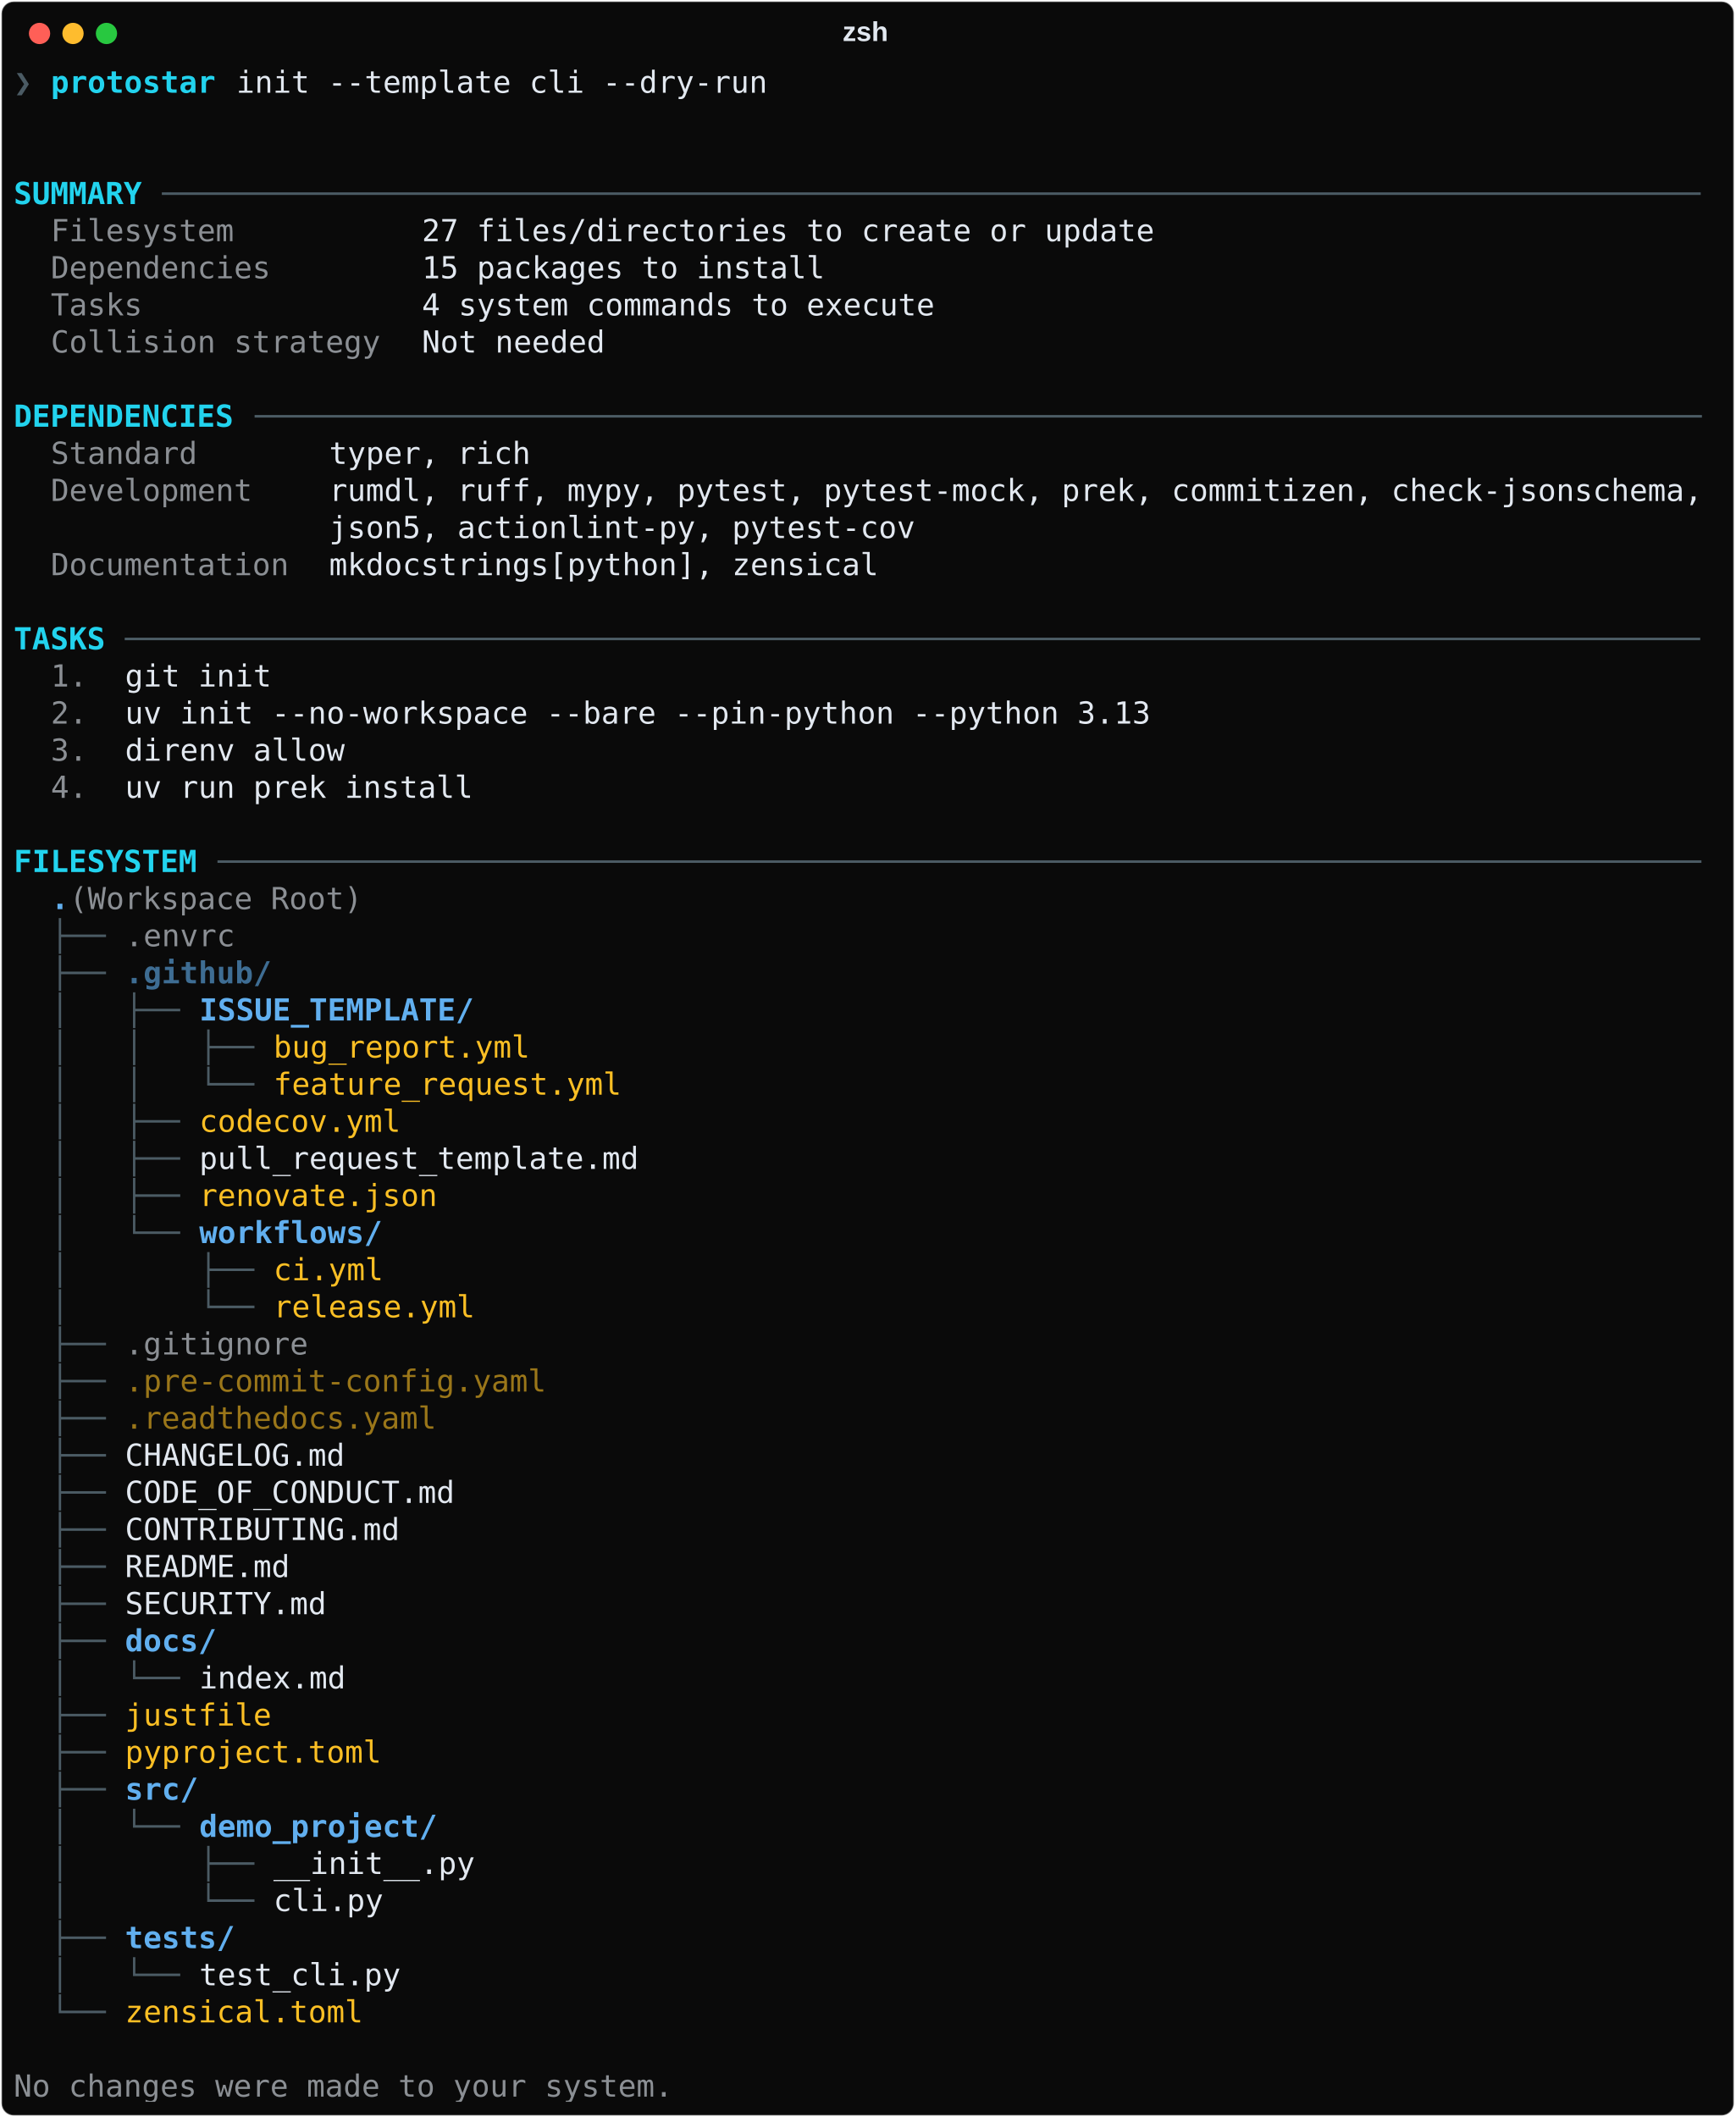
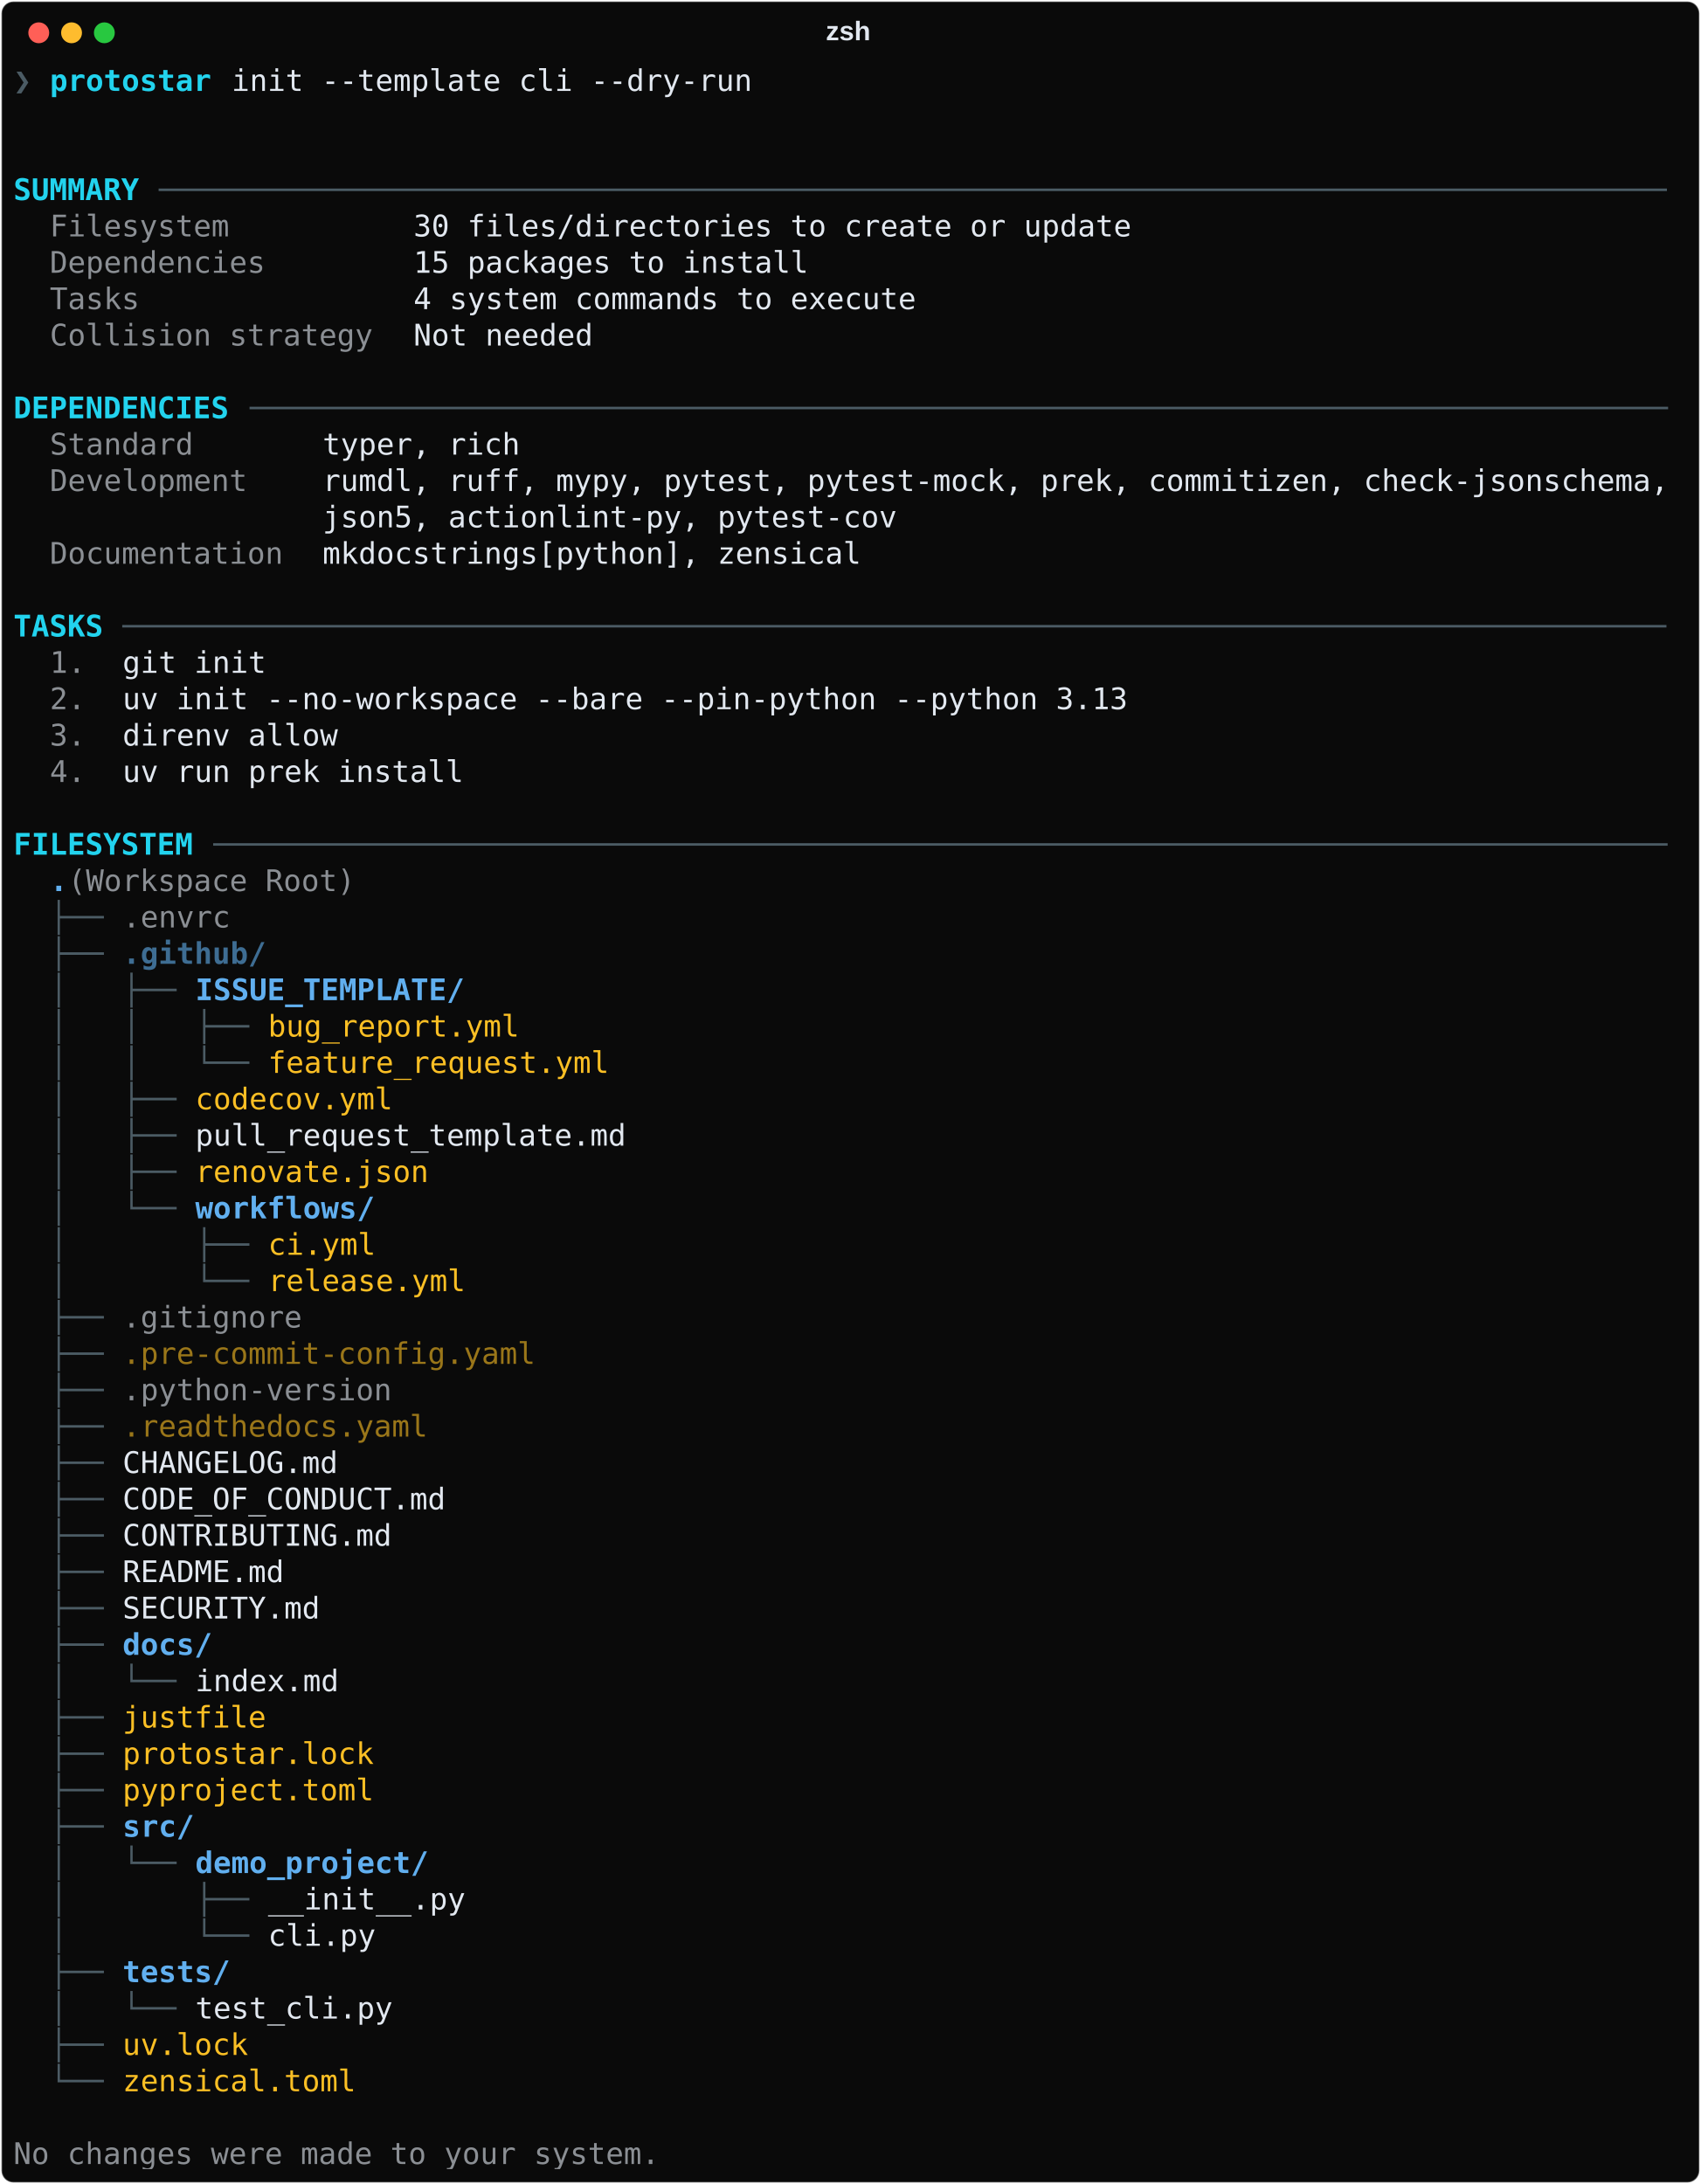
- <svg xmlns="http://www.w3.org/2000/svg" class="rich-terminal" viewBox="0 0 1141 1392.0">
+ <svg xmlns="http://www.w3.org/2000/svg" class="rich-terminal" viewBox="0 0 1141 1465.2">
  <style>

    @font-face {
        font-family: "Fira Code";
        src: local("FiraCode-Regular"),
                url("https://cdnjs.cloudflare.com/ajax/libs/firacode/6.2.0/woff2/FiraCode-Regular.woff2") format("woff2"),
                url("https://cdnjs.cloudflare.com/ajax/libs/firacode/6.2.0/woff/FiraCode-Regular.woff") format("woff");
        font-style: normal;
        font-weight: 400;
    }
    @font-face {
        font-family: "Fira Code";
        src: local("FiraCode-Bold"),
                url("https://cdnjs.cloudflare.com/ajax/libs/firacode/6.2.0/woff2/FiraCode-Bold.woff2") format("woff2"),
                url("https://cdnjs.cloudflare.com/ajax/libs/firacode/6.2.0/woff/FiraCode-Bold.woff") format("woff");
        font-style: bold;
        font-weight: 700;
    }

    .cli_dry_run-matrix {
        font-family: Fira Code, monospace;
        font-size: 20px;
        line-height: 24.4px;
        font-variant-east-asian: full-width;
    }

    .cli_dry_run-title {
        font-size: 18px;
        font-weight: bold;
        font-family: arial;
    }

    .cli_dry_run-r1 { fill: #4b5b64 }
.cli_dry_run-r2 { fill: #22d3ee;font-weight: bold }
.cli_dry_run-r3 { fill: #e2e8f0 }
.cli_dry_run-r4 { fill: #8b8f94 }
.cli_dry_run-r5 { fill: #61afef;font-weight: bold }
.cli_dry_run-r6 { fill: #3e6d93;font-weight: bold }
.cli_dry_run-r7 { fill: #fbbf24 }
.cli_dry_run-r8 { fill: #9a7619 }
    </style>
  <defs>
    <clipPath id="cli_dry_run-clip-terminal">
-       <rect x="0" y="0" width="1121.4" height="1341.0" />
+       <rect x="0" y="0" width="1121.4" height="1414.2" />
    </clipPath>
    <clipPath id="cli_dry_run-line-0">
      <rect x="0" y="1.5" width="1122.4" height="24.65" />
    </clipPath>
    <clipPath id="cli_dry_run-line-1">
      <rect x="0" y="25.9" width="1122.4" height="24.65" />
    </clipPath>
    <clipPath id="cli_dry_run-line-2">
      <rect x="0" y="50.3" width="1122.4" height="24.65" />
    </clipPath>
    <clipPath id="cli_dry_run-line-3">
      <rect x="0" y="74.7" width="1122.4" height="24.65" />
    </clipPath>
    <clipPath id="cli_dry_run-line-4">
      <rect x="0" y="99.1" width="1122.4" height="24.65" />
    </clipPath>
    <clipPath id="cli_dry_run-line-5">
      <rect x="0" y="123.5" width="1122.4" height="24.65" />
    </clipPath>
    <clipPath id="cli_dry_run-line-6">
      <rect x="0" y="147.9" width="1122.4" height="24.65" />
    </clipPath>
    <clipPath id="cli_dry_run-line-7">
      <rect x="0" y="172.3" width="1122.4" height="24.65" />
    </clipPath>
    <clipPath id="cli_dry_run-line-8">
      <rect x="0" y="196.7" width="1122.4" height="24.65" />
    </clipPath>
    <clipPath id="cli_dry_run-line-9">
      <rect x="0" y="221.1" width="1122.4" height="24.65" />
    </clipPath>
    <clipPath id="cli_dry_run-line-10">
      <rect x="0" y="245.5" width="1122.4" height="24.65" />
    </clipPath>
    <clipPath id="cli_dry_run-line-11">
      <rect x="0" y="269.9" width="1122.4" height="24.65" />
    </clipPath>
    <clipPath id="cli_dry_run-line-12">
      <rect x="0" y="294.3" width="1122.4" height="24.65" />
    </clipPath>
    <clipPath id="cli_dry_run-line-13">
      <rect x="0" y="318.7" width="1122.4" height="24.65" />
    </clipPath>
    <clipPath id="cli_dry_run-line-14">
      <rect x="0" y="343.1" width="1122.4" height="24.65" />
    </clipPath>
    <clipPath id="cli_dry_run-line-15">
      <rect x="0" y="367.5" width="1122.4" height="24.65" />
    </clipPath>
    <clipPath id="cli_dry_run-line-16">
      <rect x="0" y="391.9" width="1122.4" height="24.65" />
    </clipPath>
    <clipPath id="cli_dry_run-line-17">
      <rect x="0" y="416.3" width="1122.4" height="24.65" />
    </clipPath>
    <clipPath id="cli_dry_run-line-18">
      <rect x="0" y="440.7" width="1122.4" height="24.65" />
    </clipPath>
    <clipPath id="cli_dry_run-line-19">
      <rect x="0" y="465.1" width="1122.4" height="24.65" />
    </clipPath>
    <clipPath id="cli_dry_run-line-20">
      <rect x="0" y="489.5" width="1122.4" height="24.65" />
    </clipPath>
    <clipPath id="cli_dry_run-line-21">
      <rect x="0" y="513.9" width="1122.4" height="24.65" />
    </clipPath>
    <clipPath id="cli_dry_run-line-22">
      <rect x="0" y="538.3" width="1122.4" height="24.65" />
    </clipPath>
    <clipPath id="cli_dry_run-line-23">
      <rect x="0" y="562.7" width="1122.4" height="24.65" />
    </clipPath>
    <clipPath id="cli_dry_run-line-24">
      <rect x="0" y="587.1" width="1122.4" height="24.65" />
    </clipPath>
    <clipPath id="cli_dry_run-line-25">
      <rect x="0" y="611.5" width="1122.4" height="24.65" />
    </clipPath>
    <clipPath id="cli_dry_run-line-26">
      <rect x="0" y="635.9" width="1122.4" height="24.65" />
    </clipPath>
    <clipPath id="cli_dry_run-line-27">
      <rect x="0" y="660.3" width="1122.4" height="24.65" />
    </clipPath>
    <clipPath id="cli_dry_run-line-28">
      <rect x="0" y="684.7" width="1122.4" height="24.65" />
    </clipPath>
    <clipPath id="cli_dry_run-line-29">
      <rect x="0" y="709.1" width="1122.4" height="24.65" />
    </clipPath>
    <clipPath id="cli_dry_run-line-30">
      <rect x="0" y="733.5" width="1122.4" height="24.65" />
    </clipPath>
    <clipPath id="cli_dry_run-line-31">
      <rect x="0" y="757.9" width="1122.4" height="24.65" />
    </clipPath>
    <clipPath id="cli_dry_run-line-32">
      <rect x="0" y="782.3" width="1122.4" height="24.65" />
    </clipPath>
    <clipPath id="cli_dry_run-line-33">
      <rect x="0" y="806.7" width="1122.4" height="24.65" />
    </clipPath>
    <clipPath id="cli_dry_run-line-34">
      <rect x="0" y="831.1" width="1122.4" height="24.65" />
    </clipPath>
    <clipPath id="cli_dry_run-line-35">
      <rect x="0" y="855.5" width="1122.4" height="24.65" />
    </clipPath>
    <clipPath id="cli_dry_run-line-36">
      <rect x="0" y="879.9" width="1122.4" height="24.65" />
    </clipPath>
    <clipPath id="cli_dry_run-line-37">
      <rect x="0" y="904.3" width="1122.4" height="24.65" />
    </clipPath>
    <clipPath id="cli_dry_run-line-38">
      <rect x="0" y="928.7" width="1122.4" height="24.65" />
    </clipPath>
    <clipPath id="cli_dry_run-line-39">
      <rect x="0" y="953.1" width="1122.4" height="24.65" />
    </clipPath>
    <clipPath id="cli_dry_run-line-40">
      <rect x="0" y="977.5" width="1122.4" height="24.65" />
    </clipPath>
    <clipPath id="cli_dry_run-line-41">
      <rect x="0" y="1001.9" width="1122.4" height="24.65" />
    </clipPath>
    <clipPath id="cli_dry_run-line-42">
      <rect x="0" y="1026.3" width="1122.4" height="24.65" />
    </clipPath>
    <clipPath id="cli_dry_run-line-43">
      <rect x="0" y="1050.7" width="1122.4" height="24.65" />
    </clipPath>
    <clipPath id="cli_dry_run-line-44">
      <rect x="0" y="1075.1" width="1122.4" height="24.65" />
    </clipPath>
    <clipPath id="cli_dry_run-line-45">
      <rect x="0" y="1099.5" width="1122.4" height="24.65" />
    </clipPath>
    <clipPath id="cli_dry_run-line-46">
      <rect x="0" y="1123.9" width="1122.4" height="24.65" />
    </clipPath>
    <clipPath id="cli_dry_run-line-47">
      <rect x="0" y="1148.3" width="1122.4" height="24.65" />
    </clipPath>
    <clipPath id="cli_dry_run-line-48">
      <rect x="0" y="1172.7" width="1122.4" height="24.65" />
    </clipPath>
    <clipPath id="cli_dry_run-line-49">
      <rect x="0" y="1197.1" width="1122.4" height="24.65" />
    </clipPath>
    <clipPath id="cli_dry_run-line-50">
      <rect x="0" y="1221.5" width="1122.4" height="24.65" />
    </clipPath>
    <clipPath id="cli_dry_run-line-51">
      <rect x="0" y="1245.9" width="1122.4" height="24.65" />
    </clipPath>
    <clipPath id="cli_dry_run-line-52">
      <rect x="0" y="1270.3" width="1122.4" height="24.65" />
    </clipPath>
    <clipPath id="cli_dry_run-line-53">
      <rect x="0" y="1294.7" width="1122.4" height="24.65" />
    </clipPath>
+     <clipPath id="cli_dry_run-line-54">
+       <rect x="0" y="1319.1" width="1122.4" height="24.65" />
+     </clipPath>
+     <clipPath id="cli_dry_run-line-55">
+       <rect x="0" y="1343.5" width="1122.4" height="24.65" />
+     </clipPath>
+     <clipPath id="cli_dry_run-line-56">
+       <rect x="0" y="1367.9" width="1122.4" height="24.65" />
+     </clipPath>
  </defs>
-   <rect fill="#0a0a0a" stroke="rgba(255,255,255,0.35)" stroke-width="1" x="1" y="1" width="1139" height="1390" rx="8" />
+   <rect fill="#0a0a0a" stroke="rgba(255,255,255,0.35)" stroke-width="1" x="1" y="1" width="1139" height="1463.2" rx="8" />
  <text class="cli_dry_run-title" fill="#e2e8f0" text-anchor="middle" x="569" y="27">zsh</text>
  <g transform="translate(26,22)">
    <circle cx="0" cy="0" r="7" fill="#ff5f57" />
    <circle cx="22" cy="0" r="7" fill="#febc2e" />
    <circle cx="44" cy="0" r="7" fill="#28c840" />
  </g>
  <g transform="translate(9, 41)" clip-path="url(#cli_dry_run-clip-terminal)">
    <g class="cli_dry_run-matrix">
      <text class="cli_dry_run-r1" x="0" y="20" textLength="24.4" clip-path="url(#cli_dry_run-line-0)">❯ </text>
      <text class="cli_dry_run-r2" x="24.4" y="20" textLength="122" clip-path="url(#cli_dry_run-line-0)">protostar </text>
      <text class="cli_dry_run-r3" x="146.4" y="20" textLength="353.8" clip-path="url(#cli_dry_run-line-0)">init --template cli --dry-run</text>
      <text class="cli_dry_run-r3" x="1122.4" y="20" textLength="12.2" clip-path="url(#cli_dry_run-line-0)">
</text>
      <text class="cli_dry_run-r3" x="1122.4" y="44.4" textLength="12.2" clip-path="url(#cli_dry_run-line-1)">
</text>
      <text class="cli_dry_run-r3" x="1122.4" y="68.8" textLength="12.2" clip-path="url(#cli_dry_run-line-2)">
</text>
      <text class="cli_dry_run-r2" x="0" y="93.2" textLength="85.4" clip-path="url(#cli_dry_run-line-3)">SUMMARY</text>
      <text class="cli_dry_run-r1" x="97.6" y="93.2" textLength="1024.8" clip-path="url(#cli_dry_run-line-3)">────────────────────────────────────────────────────────────────────────────────────</text>
      <text class="cli_dry_run-r3" x="1122.4" y="93.2" textLength="12.2" clip-path="url(#cli_dry_run-line-3)">
</text>
      <text class="cli_dry_run-r4" x="24.4" y="117.6" textLength="219.6" clip-path="url(#cli_dry_run-line-4)">Filesystem        </text>
-       <text class="cli_dry_run-r3" x="268.4" y="117.6" textLength="488" clip-path="url(#cli_dry_run-line-4)">27 files/directories to create or update</text>
+       <text class="cli_dry_run-r3" x="268.4" y="117.6" textLength="488" clip-path="url(#cli_dry_run-line-4)">30 files/directories to create or update</text>
      <text class="cli_dry_run-r3" x="1122.4" y="117.6" textLength="12.2" clip-path="url(#cli_dry_run-line-4)">
</text>
      <text class="cli_dry_run-r4" x="24.4" y="142" textLength="219.6" clip-path="url(#cli_dry_run-line-5)">Dependencies      </text>
      <text class="cli_dry_run-r3" x="268.4" y="142" textLength="488" clip-path="url(#cli_dry_run-line-5)">15 packages to install                  </text>
      <text class="cli_dry_run-r3" x="1122.4" y="142" textLength="12.2" clip-path="url(#cli_dry_run-line-5)">
</text>
      <text class="cli_dry_run-r4" x="24.4" y="166.4" textLength="219.6" clip-path="url(#cli_dry_run-line-6)">Tasks             </text>
      <text class="cli_dry_run-r3" x="268.4" y="166.4" textLength="488" clip-path="url(#cli_dry_run-line-6)">4 system commands to execute            </text>
      <text class="cli_dry_run-r3" x="1122.4" y="166.4" textLength="12.2" clip-path="url(#cli_dry_run-line-6)">
</text>
      <text class="cli_dry_run-r4" x="24.4" y="190.8" textLength="219.6" clip-path="url(#cli_dry_run-line-7)">Collision strategy</text>
      <text class="cli_dry_run-r3" x="268.4" y="190.8" textLength="488" clip-path="url(#cli_dry_run-line-7)">Not needed                              </text>
      <text class="cli_dry_run-r3" x="1122.4" y="190.8" textLength="12.2" clip-path="url(#cli_dry_run-line-7)">
</text>
      <text class="cli_dry_run-r3" x="1122.4" y="215.2" textLength="12.2" clip-path="url(#cli_dry_run-line-8)">
</text>
      <text class="cli_dry_run-r2" x="0" y="239.6" textLength="146.4" clip-path="url(#cli_dry_run-line-9)">DEPENDENCIES</text>
      <text class="cli_dry_run-r1" x="158.6" y="239.6" textLength="963.8" clip-path="url(#cli_dry_run-line-9)">───────────────────────────────────────────────────────────────────────────────</text>
      <text class="cli_dry_run-r3" x="1122.4" y="239.6" textLength="12.2" clip-path="url(#cli_dry_run-line-9)">
</text>
      <text class="cli_dry_run-r4" x="24.4" y="264" textLength="158.6" clip-path="url(#cli_dry_run-line-10)">Standard     </text>
      <text class="cli_dry_run-r3" x="207.4" y="264" textLength="915" clip-path="url(#cli_dry_run-line-10)">typer, rich                                                                </text>
      <text class="cli_dry_run-r3" x="1122.4" y="264" textLength="12.2" clip-path="url(#cli_dry_run-line-10)">
</text>
      <text class="cli_dry_run-r4" x="24.4" y="288.4" textLength="158.6" clip-path="url(#cli_dry_run-line-11)">Development  </text>
      <text class="cli_dry_run-r3" x="207.4" y="288.4" textLength="915" clip-path="url(#cli_dry_run-line-11)">rumdl, ruff, mypy, pytest, pytest-mock, prek, commitizen, check-jsonschema,</text>
      <text class="cli_dry_run-r3" x="1122.4" y="288.4" textLength="12.2" clip-path="url(#cli_dry_run-line-11)">
</text>
      <text class="cli_dry_run-r3" x="207.4" y="312.8" textLength="915" clip-path="url(#cli_dry_run-line-12)">json5, actionlint-py, pytest-cov                                           </text>
      <text class="cli_dry_run-r3" x="1122.4" y="312.8" textLength="12.2" clip-path="url(#cli_dry_run-line-12)">
</text>
      <text class="cli_dry_run-r4" x="24.4" y="337.2" textLength="158.6" clip-path="url(#cli_dry_run-line-13)">Documentation</text>
      <text class="cli_dry_run-r3" x="207.4" y="337.2" textLength="915" clip-path="url(#cli_dry_run-line-13)">mkdocstrings[python], zensical                                             </text>
      <text class="cli_dry_run-r3" x="1122.4" y="337.2" textLength="12.2" clip-path="url(#cli_dry_run-line-13)">
</text>
      <text class="cli_dry_run-r3" x="1122.4" y="361.6" textLength="12.2" clip-path="url(#cli_dry_run-line-14)">
</text>
      <text class="cli_dry_run-r2" x="0" y="386" textLength="61" clip-path="url(#cli_dry_run-line-15)">TASKS</text>
      <text class="cli_dry_run-r1" x="73.2" y="386" textLength="1049.2" clip-path="url(#cli_dry_run-line-15)">──────────────────────────────────────────────────────────────────────────────────────</text>
      <text class="cli_dry_run-r3" x="1122.4" y="386" textLength="12.2" clip-path="url(#cli_dry_run-line-15)">
</text>
      <text class="cli_dry_run-r4" x="24.4" y="410.4" textLength="24.4" clip-path="url(#cli_dry_run-line-16)">1.</text>
      <text class="cli_dry_run-r3" x="73.2" y="410.4" textLength="683.2" clip-path="url(#cli_dry_run-line-16)">git init                                                </text>
      <text class="cli_dry_run-r3" x="1122.4" y="410.4" textLength="12.2" clip-path="url(#cli_dry_run-line-16)">
</text>
      <text class="cli_dry_run-r4" x="24.4" y="434.8" textLength="24.4" clip-path="url(#cli_dry_run-line-17)">2.</text>
      <text class="cli_dry_run-r3" x="73.2" y="434.8" textLength="683.2" clip-path="url(#cli_dry_run-line-17)">uv init --no-workspace --bare --pin-python --python 3.13</text>
      <text class="cli_dry_run-r3" x="1122.4" y="434.8" textLength="12.2" clip-path="url(#cli_dry_run-line-17)">
</text>
      <text class="cli_dry_run-r4" x="24.4" y="459.2" textLength="24.4" clip-path="url(#cli_dry_run-line-18)">3.</text>
      <text class="cli_dry_run-r3" x="73.2" y="459.2" textLength="683.2" clip-path="url(#cli_dry_run-line-18)">direnv allow                                            </text>
      <text class="cli_dry_run-r3" x="1122.4" y="459.2" textLength="12.2" clip-path="url(#cli_dry_run-line-18)">
</text>
      <text class="cli_dry_run-r4" x="24.4" y="483.6" textLength="24.4" clip-path="url(#cli_dry_run-line-19)">4.</text>
      <text class="cli_dry_run-r3" x="73.2" y="483.6" textLength="683.2" clip-path="url(#cli_dry_run-line-19)">uv run prek install                                     </text>
      <text class="cli_dry_run-r3" x="1122.4" y="483.6" textLength="12.2" clip-path="url(#cli_dry_run-line-19)">
</text>
      <text class="cli_dry_run-r3" x="1122.4" y="508" textLength="12.2" clip-path="url(#cli_dry_run-line-20)">
</text>
      <text class="cli_dry_run-r2" x="0" y="532.4" textLength="122" clip-path="url(#cli_dry_run-line-21)">FILESYSTEM</text>
      <text class="cli_dry_run-r1" x="134.2" y="532.4" textLength="988.2" clip-path="url(#cli_dry_run-line-21)">─────────────────────────────────────────────────────────────────────────────────</text>
      <text class="cli_dry_run-r3" x="1122.4" y="532.4" textLength="12.2" clip-path="url(#cli_dry_run-line-21)">
</text>
      <text class="cli_dry_run-r5" x="24.4" y="556.8" textLength="12.2" clip-path="url(#cli_dry_run-line-22)">.</text>
      <text class="cli_dry_run-r4" x="36.6" y="556.8" textLength="207.4" clip-path="url(#cli_dry_run-line-22)"> (Workspace Root)</text>
      <text class="cli_dry_run-r3" x="1122.4" y="556.8" textLength="12.2" clip-path="url(#cli_dry_run-line-22)">
</text>
      <text class="cli_dry_run-r1" x="24.4" y="581.2" textLength="48.8" clip-path="url(#cli_dry_run-line-23)">├── </text>
      <text class="cli_dry_run-r4" x="73.2" y="581.2" textLength="73.2" clip-path="url(#cli_dry_run-line-23)">.envrc</text>
      <text class="cli_dry_run-r3" x="1122.4" y="581.2" textLength="12.2" clip-path="url(#cli_dry_run-line-23)">
</text>
      <text class="cli_dry_run-r1" x="24.4" y="605.6" textLength="48.8" clip-path="url(#cli_dry_run-line-24)">├── </text>
      <text class="cli_dry_run-r6" x="73.2" y="605.6" textLength="97.6" clip-path="url(#cli_dry_run-line-24)">.github/</text>
      <text class="cli_dry_run-r3" x="1122.4" y="605.6" textLength="12.2" clip-path="url(#cli_dry_run-line-24)">
</text>
      <text class="cli_dry_run-r1" x="24.4" y="630" textLength="48.8" clip-path="url(#cli_dry_run-line-25)">│   </text>
      <text class="cli_dry_run-r1" x="73.2" y="630" textLength="48.8" clip-path="url(#cli_dry_run-line-25)">├── </text>
      <text class="cli_dry_run-r5" x="122" y="630" textLength="183" clip-path="url(#cli_dry_run-line-25)">ISSUE_TEMPLATE/</text>
      <text class="cli_dry_run-r3" x="1122.4" y="630" textLength="12.2" clip-path="url(#cli_dry_run-line-25)">
</text>
      <text class="cli_dry_run-r1" x="24.4" y="654.4" textLength="48.8" clip-path="url(#cli_dry_run-line-26)">│   </text>
      <text class="cli_dry_run-r1" x="73.2" y="654.4" textLength="48.8" clip-path="url(#cli_dry_run-line-26)">│   </text>
      <text class="cli_dry_run-r1" x="122" y="654.4" textLength="48.8" clip-path="url(#cli_dry_run-line-26)">├── </text>
      <text class="cli_dry_run-r7" x="170.8" y="654.4" textLength="170.8" clip-path="url(#cli_dry_run-line-26)">bug_report.yml</text>
      <text class="cli_dry_run-r3" x="1122.4" y="654.4" textLength="12.2" clip-path="url(#cli_dry_run-line-26)">
</text>
      <text class="cli_dry_run-r1" x="24.4" y="678.8" textLength="48.8" clip-path="url(#cli_dry_run-line-27)">│   </text>
      <text class="cli_dry_run-r1" x="73.2" y="678.8" textLength="48.8" clip-path="url(#cli_dry_run-line-27)">│   </text>
      <text class="cli_dry_run-r1" x="122" y="678.8" textLength="48.8" clip-path="url(#cli_dry_run-line-27)">└── </text>
      <text class="cli_dry_run-r7" x="170.8" y="678.8" textLength="231.8" clip-path="url(#cli_dry_run-line-27)">feature_request.yml</text>
      <text class="cli_dry_run-r3" x="1122.4" y="678.8" textLength="12.2" clip-path="url(#cli_dry_run-line-27)">
</text>
      <text class="cli_dry_run-r1" x="24.4" y="703.2" textLength="48.8" clip-path="url(#cli_dry_run-line-28)">│   </text>
      <text class="cli_dry_run-r1" x="73.2" y="703.2" textLength="48.8" clip-path="url(#cli_dry_run-line-28)">├── </text>
      <text class="cli_dry_run-r7" x="122" y="703.2" textLength="134.2" clip-path="url(#cli_dry_run-line-28)">codecov.yml</text>
      <text class="cli_dry_run-r3" x="1122.4" y="703.2" textLength="12.2" clip-path="url(#cli_dry_run-line-28)">
</text>
      <text class="cli_dry_run-r1" x="24.4" y="727.6" textLength="48.8" clip-path="url(#cli_dry_run-line-29)">│   </text>
      <text class="cli_dry_run-r1" x="73.2" y="727.6" textLength="48.8" clip-path="url(#cli_dry_run-line-29)">├── </text>
      <text class="cli_dry_run-r3" x="122" y="727.6" textLength="292.8" clip-path="url(#cli_dry_run-line-29)">pull_request_template.md</text>
      <text class="cli_dry_run-r3" x="1122.4" y="727.6" textLength="12.2" clip-path="url(#cli_dry_run-line-29)">
</text>
      <text class="cli_dry_run-r1" x="24.4" y="752" textLength="48.8" clip-path="url(#cli_dry_run-line-30)">│   </text>
      <text class="cli_dry_run-r1" x="73.2" y="752" textLength="48.8" clip-path="url(#cli_dry_run-line-30)">├── </text>
      <text class="cli_dry_run-r7" x="122" y="752" textLength="158.6" clip-path="url(#cli_dry_run-line-30)">renovate.json</text>
      <text class="cli_dry_run-r3" x="1122.4" y="752" textLength="12.2" clip-path="url(#cli_dry_run-line-30)">
</text>
      <text class="cli_dry_run-r1" x="24.4" y="776.4" textLength="48.8" clip-path="url(#cli_dry_run-line-31)">│   </text>
      <text class="cli_dry_run-r1" x="73.2" y="776.4" textLength="48.8" clip-path="url(#cli_dry_run-line-31)">└── </text>
      <text class="cli_dry_run-r5" x="122" y="776.4" textLength="122" clip-path="url(#cli_dry_run-line-31)">workflows/</text>
      <text class="cli_dry_run-r3" x="1122.4" y="776.4" textLength="12.2" clip-path="url(#cli_dry_run-line-31)">
</text>
      <text class="cli_dry_run-r1" x="24.4" y="800.8" textLength="48.8" clip-path="url(#cli_dry_run-line-32)">│   </text>
      <text class="cli_dry_run-r1" x="122" y="800.8" textLength="48.8" clip-path="url(#cli_dry_run-line-32)">├── </text>
      <text class="cli_dry_run-r7" x="170.8" y="800.8" textLength="73.2" clip-path="url(#cli_dry_run-line-32)">ci.yml</text>
      <text class="cli_dry_run-r3" x="1122.4" y="800.8" textLength="12.2" clip-path="url(#cli_dry_run-line-32)">
</text>
      <text class="cli_dry_run-r1" x="24.4" y="825.2" textLength="48.8" clip-path="url(#cli_dry_run-line-33)">│   </text>
      <text class="cli_dry_run-r1" x="122" y="825.2" textLength="48.8" clip-path="url(#cli_dry_run-line-33)">└── </text>
      <text class="cli_dry_run-r7" x="170.8" y="825.2" textLength="134.2" clip-path="url(#cli_dry_run-line-33)">release.yml</text>
      <text class="cli_dry_run-r3" x="1122.4" y="825.2" textLength="12.2" clip-path="url(#cli_dry_run-line-33)">
</text>
      <text class="cli_dry_run-r1" x="24.4" y="849.6" textLength="48.8" clip-path="url(#cli_dry_run-line-34)">├── </text>
      <text class="cli_dry_run-r4" x="73.2" y="849.6" textLength="122" clip-path="url(#cli_dry_run-line-34)">.gitignore</text>
      <text class="cli_dry_run-r3" x="1122.4" y="849.6" textLength="12.2" clip-path="url(#cli_dry_run-line-34)">
</text>
      <text class="cli_dry_run-r1" x="24.4" y="874" textLength="48.8" clip-path="url(#cli_dry_run-line-35)">├── </text>
      <text class="cli_dry_run-r8" x="73.2" y="874" textLength="280.6" clip-path="url(#cli_dry_run-line-35)">.pre-commit-config.yaml</text>
      <text class="cli_dry_run-r3" x="1122.4" y="874" textLength="12.2" clip-path="url(#cli_dry_run-line-35)">
</text>
      <text class="cli_dry_run-r1" x="24.4" y="898.4" textLength="48.8" clip-path="url(#cli_dry_run-line-36)">├── </text>
-       <text class="cli_dry_run-r8" x="73.2" y="898.4" textLength="207.4" clip-path="url(#cli_dry_run-line-36)">.readthedocs.yaml</text>
+       <text class="cli_dry_run-r4" x="73.2" y="898.4" textLength="183" clip-path="url(#cli_dry_run-line-36)">.python-version</text>
      <text class="cli_dry_run-r3" x="1122.4" y="898.4" textLength="12.2" clip-path="url(#cli_dry_run-line-36)">
</text>
      <text class="cli_dry_run-r1" x="24.4" y="922.8" textLength="48.8" clip-path="url(#cli_dry_run-line-37)">├── </text>
-       <text class="cli_dry_run-r3" x="73.2" y="922.8" textLength="146.4" clip-path="url(#cli_dry_run-line-37)">CHANGELOG.md</text>
+       <text class="cli_dry_run-r8" x="73.2" y="922.8" textLength="207.4" clip-path="url(#cli_dry_run-line-37)">.readthedocs.yaml</text>
      <text class="cli_dry_run-r3" x="1122.4" y="922.8" textLength="12.2" clip-path="url(#cli_dry_run-line-37)">
</text>
      <text class="cli_dry_run-r1" x="24.4" y="947.2" textLength="48.8" clip-path="url(#cli_dry_run-line-38)">├── </text>
-       <text class="cli_dry_run-r3" x="73.2" y="947.2" textLength="219.6" clip-path="url(#cli_dry_run-line-38)">CODE_OF_CONDUCT.md</text>
+       <text class="cli_dry_run-r3" x="73.2" y="947.2" textLength="146.4" clip-path="url(#cli_dry_run-line-38)">CHANGELOG.md</text>
      <text class="cli_dry_run-r3" x="1122.4" y="947.2" textLength="12.2" clip-path="url(#cli_dry_run-line-38)">
</text>
      <text class="cli_dry_run-r1" x="24.4" y="971.6" textLength="48.8" clip-path="url(#cli_dry_run-line-39)">├── </text>
-       <text class="cli_dry_run-r3" x="73.2" y="971.6" textLength="183" clip-path="url(#cli_dry_run-line-39)">CONTRIBUTING.md</text>
+       <text class="cli_dry_run-r3" x="73.2" y="971.6" textLength="219.6" clip-path="url(#cli_dry_run-line-39)">CODE_OF_CONDUCT.md</text>
      <text class="cli_dry_run-r3" x="1122.4" y="971.6" textLength="12.2" clip-path="url(#cli_dry_run-line-39)">
</text>
      <text class="cli_dry_run-r1" x="24.4" y="996" textLength="48.8" clip-path="url(#cli_dry_run-line-40)">├── </text>
-       <text class="cli_dry_run-r3" x="73.2" y="996" textLength="109.8" clip-path="url(#cli_dry_run-line-40)">README.md</text>
+       <text class="cli_dry_run-r3" x="73.2" y="996" textLength="183" clip-path="url(#cli_dry_run-line-40)">CONTRIBUTING.md</text>
      <text class="cli_dry_run-r3" x="1122.4" y="996" textLength="12.2" clip-path="url(#cli_dry_run-line-40)">
</text>
      <text class="cli_dry_run-r1" x="24.4" y="1020.4" textLength="48.8" clip-path="url(#cli_dry_run-line-41)">├── </text>
-       <text class="cli_dry_run-r3" x="73.2" y="1020.4" textLength="134.2" clip-path="url(#cli_dry_run-line-41)">SECURITY.md</text>
+       <text class="cli_dry_run-r3" x="73.2" y="1020.4" textLength="109.8" clip-path="url(#cli_dry_run-line-41)">README.md</text>
      <text class="cli_dry_run-r3" x="1122.4" y="1020.4" textLength="12.2" clip-path="url(#cli_dry_run-line-41)">
</text>
      <text class="cli_dry_run-r1" x="24.4" y="1044.8" textLength="48.8" clip-path="url(#cli_dry_run-line-42)">├── </text>
-       <text class="cli_dry_run-r5" x="73.2" y="1044.8" textLength="61" clip-path="url(#cli_dry_run-line-42)">docs/</text>
+       <text class="cli_dry_run-r3" x="73.2" y="1044.8" textLength="134.2" clip-path="url(#cli_dry_run-line-42)">SECURITY.md</text>
      <text class="cli_dry_run-r3" x="1122.4" y="1044.8" textLength="12.2" clip-path="url(#cli_dry_run-line-42)">
</text>
-       <text class="cli_dry_run-r1" x="24.4" y="1069.2" textLength="48.8" clip-path="url(#cli_dry_run-line-43)">│   </text>
-       <text class="cli_dry_run-r1" x="73.2" y="1069.2" textLength="48.8" clip-path="url(#cli_dry_run-line-43)">└── </text>
-       <text class="cli_dry_run-r3" x="122" y="1069.2" textLength="97.6" clip-path="url(#cli_dry_run-line-43)">index.md</text>
+       <text class="cli_dry_run-r1" x="24.4" y="1069.2" textLength="48.8" clip-path="url(#cli_dry_run-line-43)">├── </text>
+       <text class="cli_dry_run-r5" x="73.2" y="1069.2" textLength="61" clip-path="url(#cli_dry_run-line-43)">docs/</text>
      <text class="cli_dry_run-r3" x="1122.4" y="1069.2" textLength="12.2" clip-path="url(#cli_dry_run-line-43)">
</text>
-       <text class="cli_dry_run-r1" x="24.4" y="1093.6" textLength="48.8" clip-path="url(#cli_dry_run-line-44)">├── </text>
-       <text class="cli_dry_run-r7" x="73.2" y="1093.6" textLength="97.6" clip-path="url(#cli_dry_run-line-44)">justfile</text>
+       <text class="cli_dry_run-r1" x="24.4" y="1093.6" textLength="48.8" clip-path="url(#cli_dry_run-line-44)">│   </text>
+       <text class="cli_dry_run-r1" x="73.2" y="1093.6" textLength="48.8" clip-path="url(#cli_dry_run-line-44)">└── </text>
+       <text class="cli_dry_run-r3" x="122" y="1093.6" textLength="97.6" clip-path="url(#cli_dry_run-line-44)">index.md</text>
      <text class="cli_dry_run-r3" x="1122.4" y="1093.6" textLength="12.2" clip-path="url(#cli_dry_run-line-44)">
</text>
      <text class="cli_dry_run-r1" x="24.4" y="1118" textLength="48.8" clip-path="url(#cli_dry_run-line-45)">├── </text>
-       <text class="cli_dry_run-r7" x="73.2" y="1118" textLength="170.8" clip-path="url(#cli_dry_run-line-45)">pyproject.toml</text>
+       <text class="cli_dry_run-r7" x="73.2" y="1118" textLength="97.6" clip-path="url(#cli_dry_run-line-45)">justfile</text>
      <text class="cli_dry_run-r3" x="1122.4" y="1118" textLength="12.2" clip-path="url(#cli_dry_run-line-45)">
</text>
      <text class="cli_dry_run-r1" x="24.4" y="1142.4" textLength="48.8" clip-path="url(#cli_dry_run-line-46)">├── </text>
-       <text class="cli_dry_run-r5" x="73.2" y="1142.4" textLength="48.8" clip-path="url(#cli_dry_run-line-46)">src/</text>
+       <text class="cli_dry_run-r7" x="73.2" y="1142.4" textLength="170.8" clip-path="url(#cli_dry_run-line-46)">protostar.lock</text>
      <text class="cli_dry_run-r3" x="1122.4" y="1142.4" textLength="12.2" clip-path="url(#cli_dry_run-line-46)">
</text>
-       <text class="cli_dry_run-r1" x="24.4" y="1166.8" textLength="48.8" clip-path="url(#cli_dry_run-line-47)">│   </text>
-       <text class="cli_dry_run-r1" x="73.2" y="1166.8" textLength="48.8" clip-path="url(#cli_dry_run-line-47)">└── </text>
-       <text class="cli_dry_run-r5" x="122" y="1166.8" textLength="158.6" clip-path="url(#cli_dry_run-line-47)">demo_project/</text>
+       <text class="cli_dry_run-r1" x="24.4" y="1166.8" textLength="48.8" clip-path="url(#cli_dry_run-line-47)">├── </text>
+       <text class="cli_dry_run-r7" x="73.2" y="1166.8" textLength="170.8" clip-path="url(#cli_dry_run-line-47)">pyproject.toml</text>
      <text class="cli_dry_run-r3" x="1122.4" y="1166.8" textLength="12.2" clip-path="url(#cli_dry_run-line-47)">
</text>
-       <text class="cli_dry_run-r1" x="24.4" y="1191.2" textLength="48.8" clip-path="url(#cli_dry_run-line-48)">│   </text>
-       <text class="cli_dry_run-r1" x="122" y="1191.2" textLength="48.8" clip-path="url(#cli_dry_run-line-48)">├── </text>
-       <text class="cli_dry_run-r3" x="170.8" y="1191.2" textLength="134.2" clip-path="url(#cli_dry_run-line-48)">__init__.py</text>
+       <text class="cli_dry_run-r1" x="24.4" y="1191.2" textLength="48.8" clip-path="url(#cli_dry_run-line-48)">├── </text>
+       <text class="cli_dry_run-r5" x="73.2" y="1191.2" textLength="48.8" clip-path="url(#cli_dry_run-line-48)">src/</text>
      <text class="cli_dry_run-r3" x="1122.4" y="1191.2" textLength="12.2" clip-path="url(#cli_dry_run-line-48)">
</text>
      <text class="cli_dry_run-r1" x="24.4" y="1215.6" textLength="48.8" clip-path="url(#cli_dry_run-line-49)">│   </text>
-       <text class="cli_dry_run-r1" x="122" y="1215.6" textLength="48.8" clip-path="url(#cli_dry_run-line-49)">└── </text>
-       <text class="cli_dry_run-r3" x="170.8" y="1215.6" textLength="73.2" clip-path="url(#cli_dry_run-line-49)">cli.py</text>
+       <text class="cli_dry_run-r1" x="73.2" y="1215.6" textLength="48.8" clip-path="url(#cli_dry_run-line-49)">└── </text>
+       <text class="cli_dry_run-r5" x="122" y="1215.6" textLength="158.6" clip-path="url(#cli_dry_run-line-49)">demo_project/</text>
      <text class="cli_dry_run-r3" x="1122.4" y="1215.6" textLength="12.2" clip-path="url(#cli_dry_run-line-49)">
</text>
-       <text class="cli_dry_run-r1" x="24.4" y="1240" textLength="48.8" clip-path="url(#cli_dry_run-line-50)">├── </text>
-       <text class="cli_dry_run-r5" x="73.2" y="1240" textLength="73.2" clip-path="url(#cli_dry_run-line-50)">tests/</text>
+       <text class="cli_dry_run-r1" x="24.4" y="1240" textLength="48.8" clip-path="url(#cli_dry_run-line-50)">│   </text>
+       <text class="cli_dry_run-r1" x="122" y="1240" textLength="48.8" clip-path="url(#cli_dry_run-line-50)">├── </text>
+       <text class="cli_dry_run-r3" x="170.8" y="1240" textLength="134.2" clip-path="url(#cli_dry_run-line-50)">__init__.py</text>
      <text class="cli_dry_run-r3" x="1122.4" y="1240" textLength="12.2" clip-path="url(#cli_dry_run-line-50)">
</text>
      <text class="cli_dry_run-r1" x="24.4" y="1264.4" textLength="48.8" clip-path="url(#cli_dry_run-line-51)">│   </text>
-       <text class="cli_dry_run-r1" x="73.2" y="1264.4" textLength="48.8" clip-path="url(#cli_dry_run-line-51)">└── </text>
-       <text class="cli_dry_run-r3" x="122" y="1264.4" textLength="134.2" clip-path="url(#cli_dry_run-line-51)">test_cli.py</text>
+       <text class="cli_dry_run-r1" x="122" y="1264.4" textLength="48.8" clip-path="url(#cli_dry_run-line-51)">└── </text>
+       <text class="cli_dry_run-r3" x="170.8" y="1264.4" textLength="73.2" clip-path="url(#cli_dry_run-line-51)">cli.py</text>
      <text class="cli_dry_run-r3" x="1122.4" y="1264.4" textLength="12.2" clip-path="url(#cli_dry_run-line-51)">
</text>
-       <text class="cli_dry_run-r1" x="24.4" y="1288.8" textLength="48.8" clip-path="url(#cli_dry_run-line-52)">└── </text>
-       <text class="cli_dry_run-r7" x="73.2" y="1288.8" textLength="158.6" clip-path="url(#cli_dry_run-line-52)">zensical.toml</text>
+       <text class="cli_dry_run-r1" x="24.4" y="1288.8" textLength="48.8" clip-path="url(#cli_dry_run-line-52)">├── </text>
+       <text class="cli_dry_run-r5" x="73.2" y="1288.8" textLength="73.2" clip-path="url(#cli_dry_run-line-52)">tests/</text>
      <text class="cli_dry_run-r3" x="1122.4" y="1288.8" textLength="12.2" clip-path="url(#cli_dry_run-line-52)">
</text>
+       <text class="cli_dry_run-r1" x="24.4" y="1313.2" textLength="48.8" clip-path="url(#cli_dry_run-line-53)">│   </text>
+       <text class="cli_dry_run-r1" x="73.2" y="1313.2" textLength="48.8" clip-path="url(#cli_dry_run-line-53)">└── </text>
+       <text class="cli_dry_run-r3" x="122" y="1313.2" textLength="134.2" clip-path="url(#cli_dry_run-line-53)">test_cli.py</text>
      <text class="cli_dry_run-r3" x="1122.4" y="1313.2" textLength="12.2" clip-path="url(#cli_dry_run-line-53)">
</text>
-       <text class="cli_dry_run-r4" x="0" y="1337.6" textLength="439.2" clip-path="url(#cli_dry_run-line-54)">No changes were made to your system.</text>
+       <text class="cli_dry_run-r1" x="24.4" y="1337.6" textLength="48.8" clip-path="url(#cli_dry_run-line-54)">├── </text>
+       <text class="cli_dry_run-r7" x="73.2" y="1337.6" textLength="85.4" clip-path="url(#cli_dry_run-line-54)">uv.lock</text>
      <text class="cli_dry_run-r3" x="1122.4" y="1337.6" textLength="12.2" clip-path="url(#cli_dry_run-line-54)">
+ </text>
+       <text class="cli_dry_run-r1" x="24.4" y="1362" textLength="48.8" clip-path="url(#cli_dry_run-line-55)">└── </text>
+       <text class="cli_dry_run-r7" x="73.2" y="1362" textLength="158.6" clip-path="url(#cli_dry_run-line-55)">zensical.toml</text>
+       <text class="cli_dry_run-r3" x="1122.4" y="1362" textLength="12.2" clip-path="url(#cli_dry_run-line-55)">
+ </text>
+       <text class="cli_dry_run-r3" x="1122.4" y="1386.4" textLength="12.2" clip-path="url(#cli_dry_run-line-56)">
+ </text>
+       <text class="cli_dry_run-r4" x="0" y="1410.8" textLength="439.2" clip-path="url(#cli_dry_run-line-57)">No changes were made to your system.</text>
+       <text class="cli_dry_run-r3" x="1122.4" y="1410.8" textLength="12.2" clip-path="url(#cli_dry_run-line-57)">
</text>
    </g>
  </g>
</svg>
